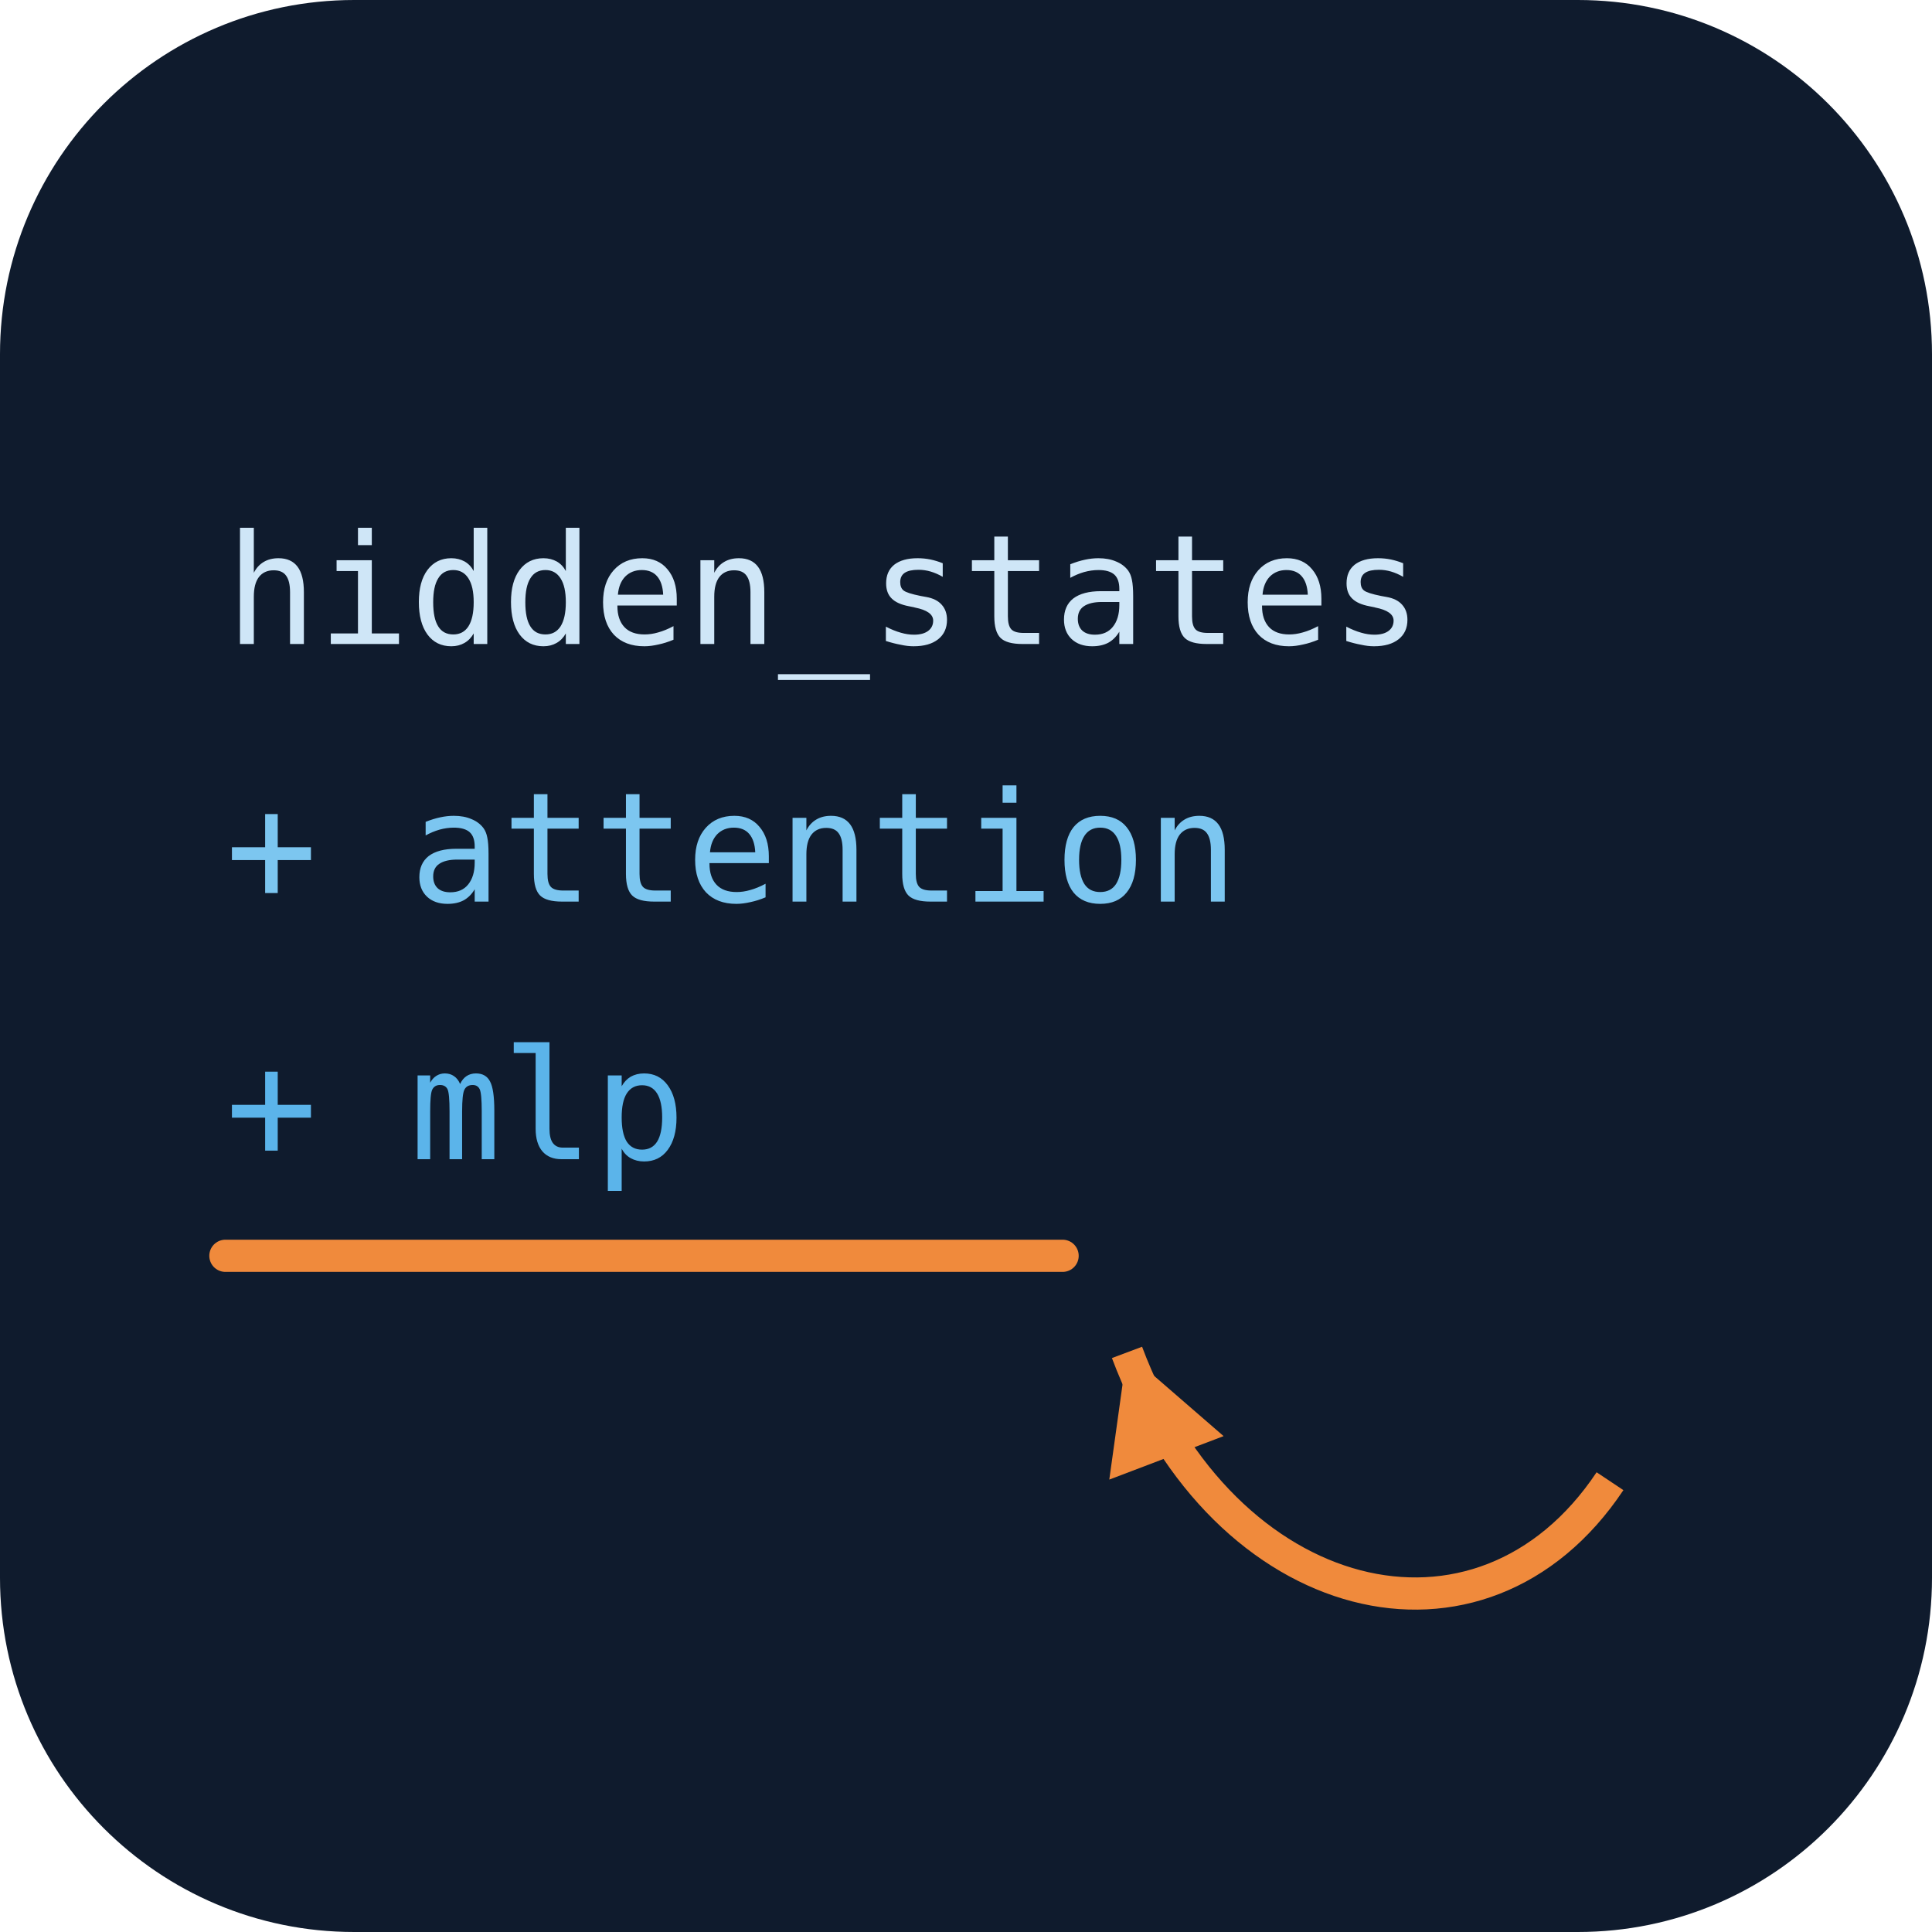
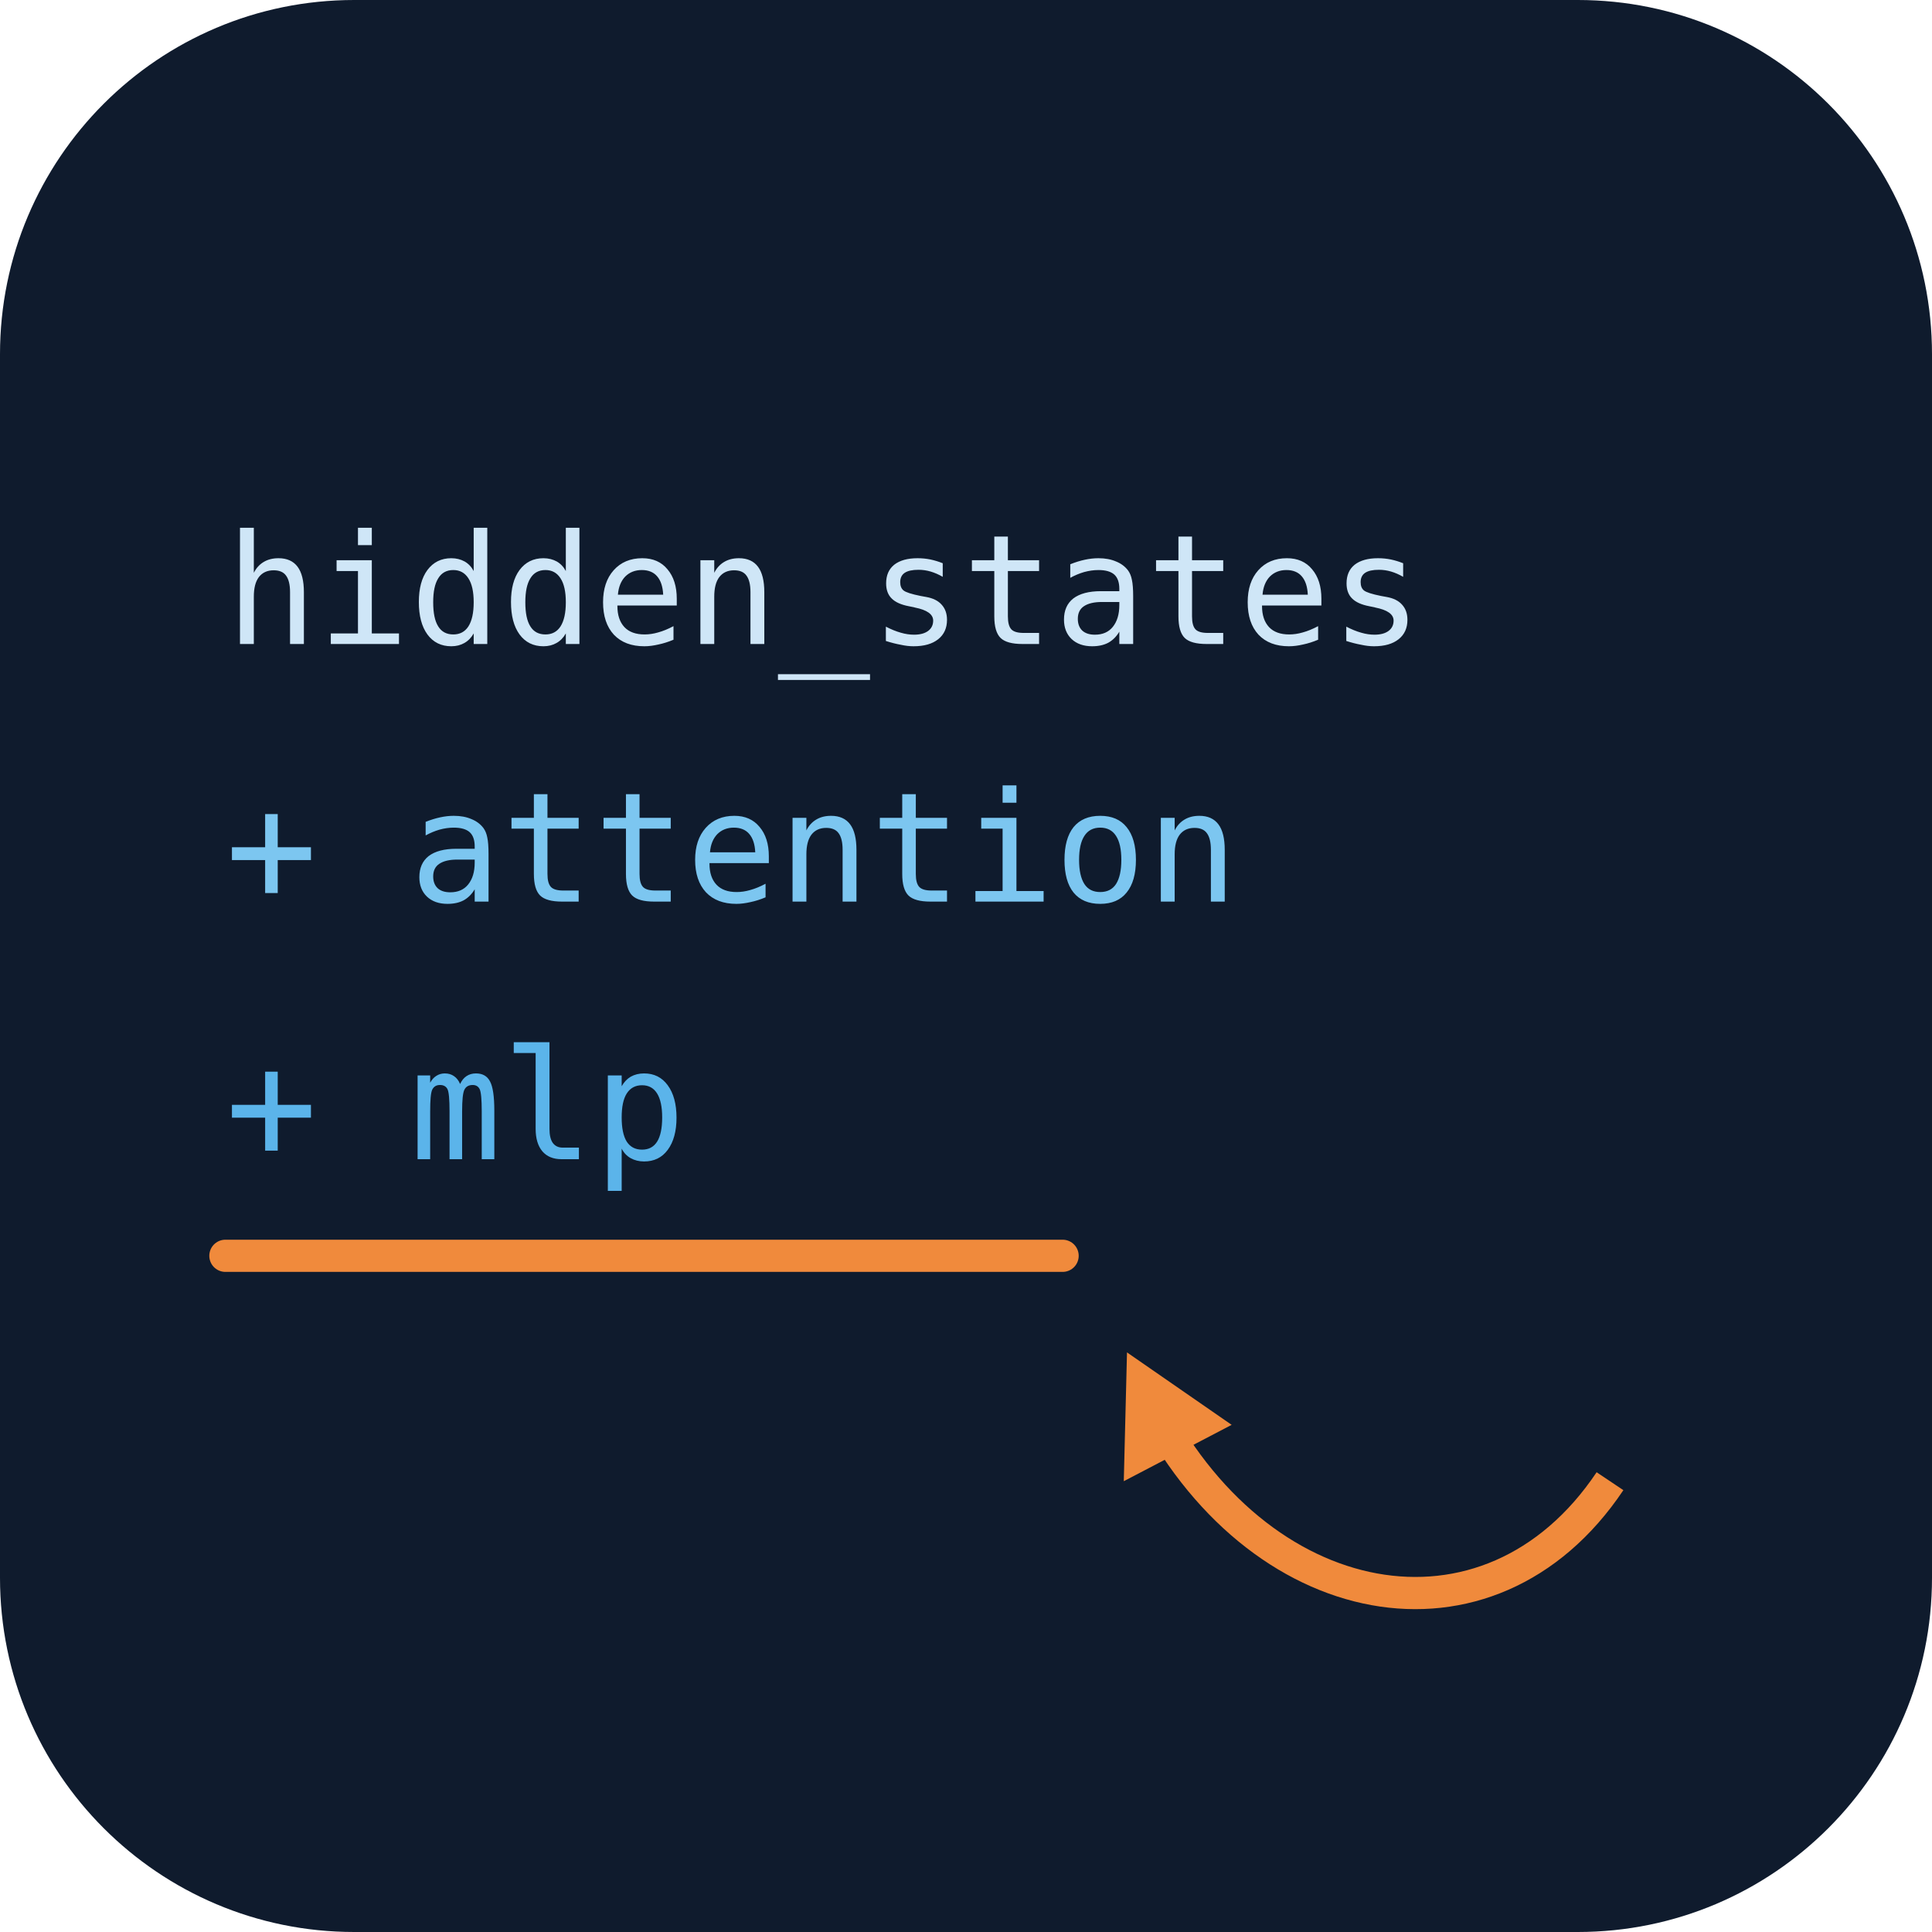
<svg xmlns="http://www.w3.org/2000/svg" viewBox="0 0 120 120" width="120" height="120" role="img">
  <rect width="120" height="120" rx="22" fill="#0f1b2d" />
  <g font-family="ui-monospace, Menlo, Consolas, monospace" font-size="9.5" fill="#cfe6f7">
    <text x="14" y="40">hidden_states</text>
    <text x="14" y="56" fill="#7cc6f0">+ attention</text>
    <text x="14" y="72" fill="#5bb4ea">+ mlp</text>
  </g>
  <path d="M14 78 L66 78" stroke="#f08a3c" stroke-width="2" stroke-linecap="round" />
-   <path d="M100 92 C 92 104, 76 100, 70 84" fill="none" stroke="#f08a3c" stroke-width="2" />
-   <path d="M70 84 L68.9 91.9 L76 89.2 Z" fill="#f08a3c" />
+   <path d="M100 92 C 92.5 103.2, 78 100.4, 71.3 86.9" fill="none" stroke="#f08a3c" stroke-width="2" />
+   <path d="M70 84 L76.5 88.5 L69.8 92 Z" fill="#f08a3c" />
</svg>
